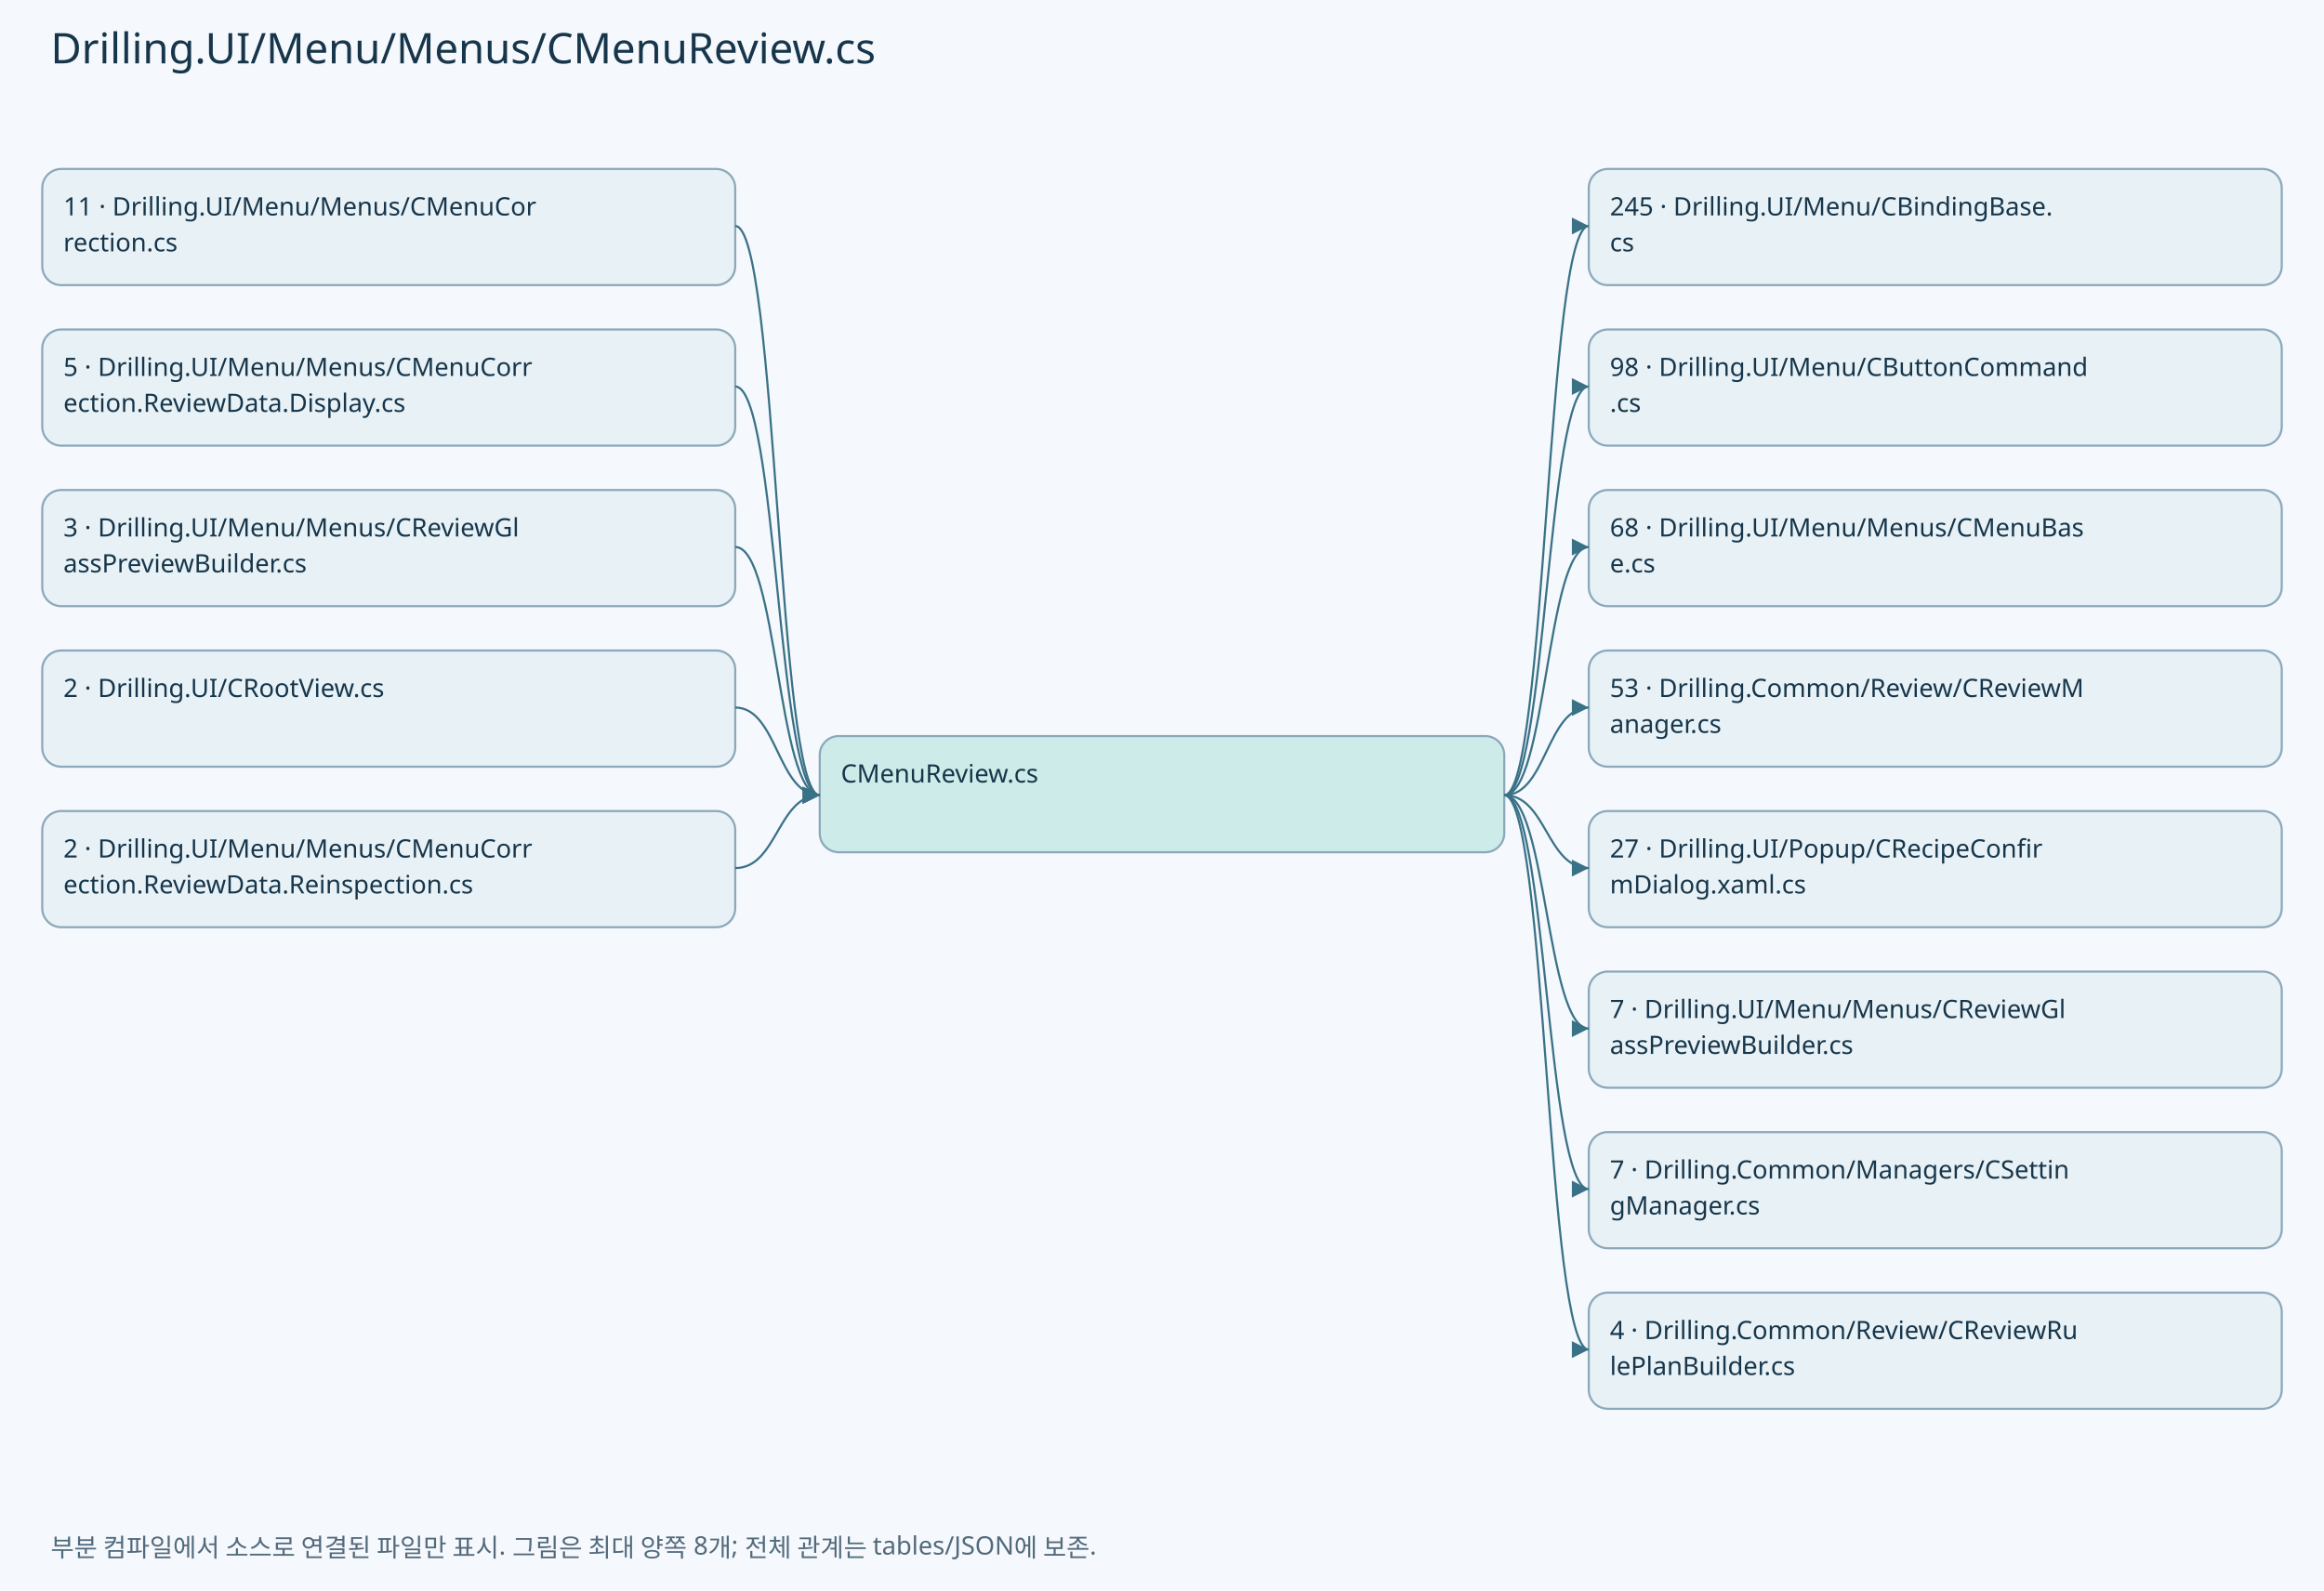
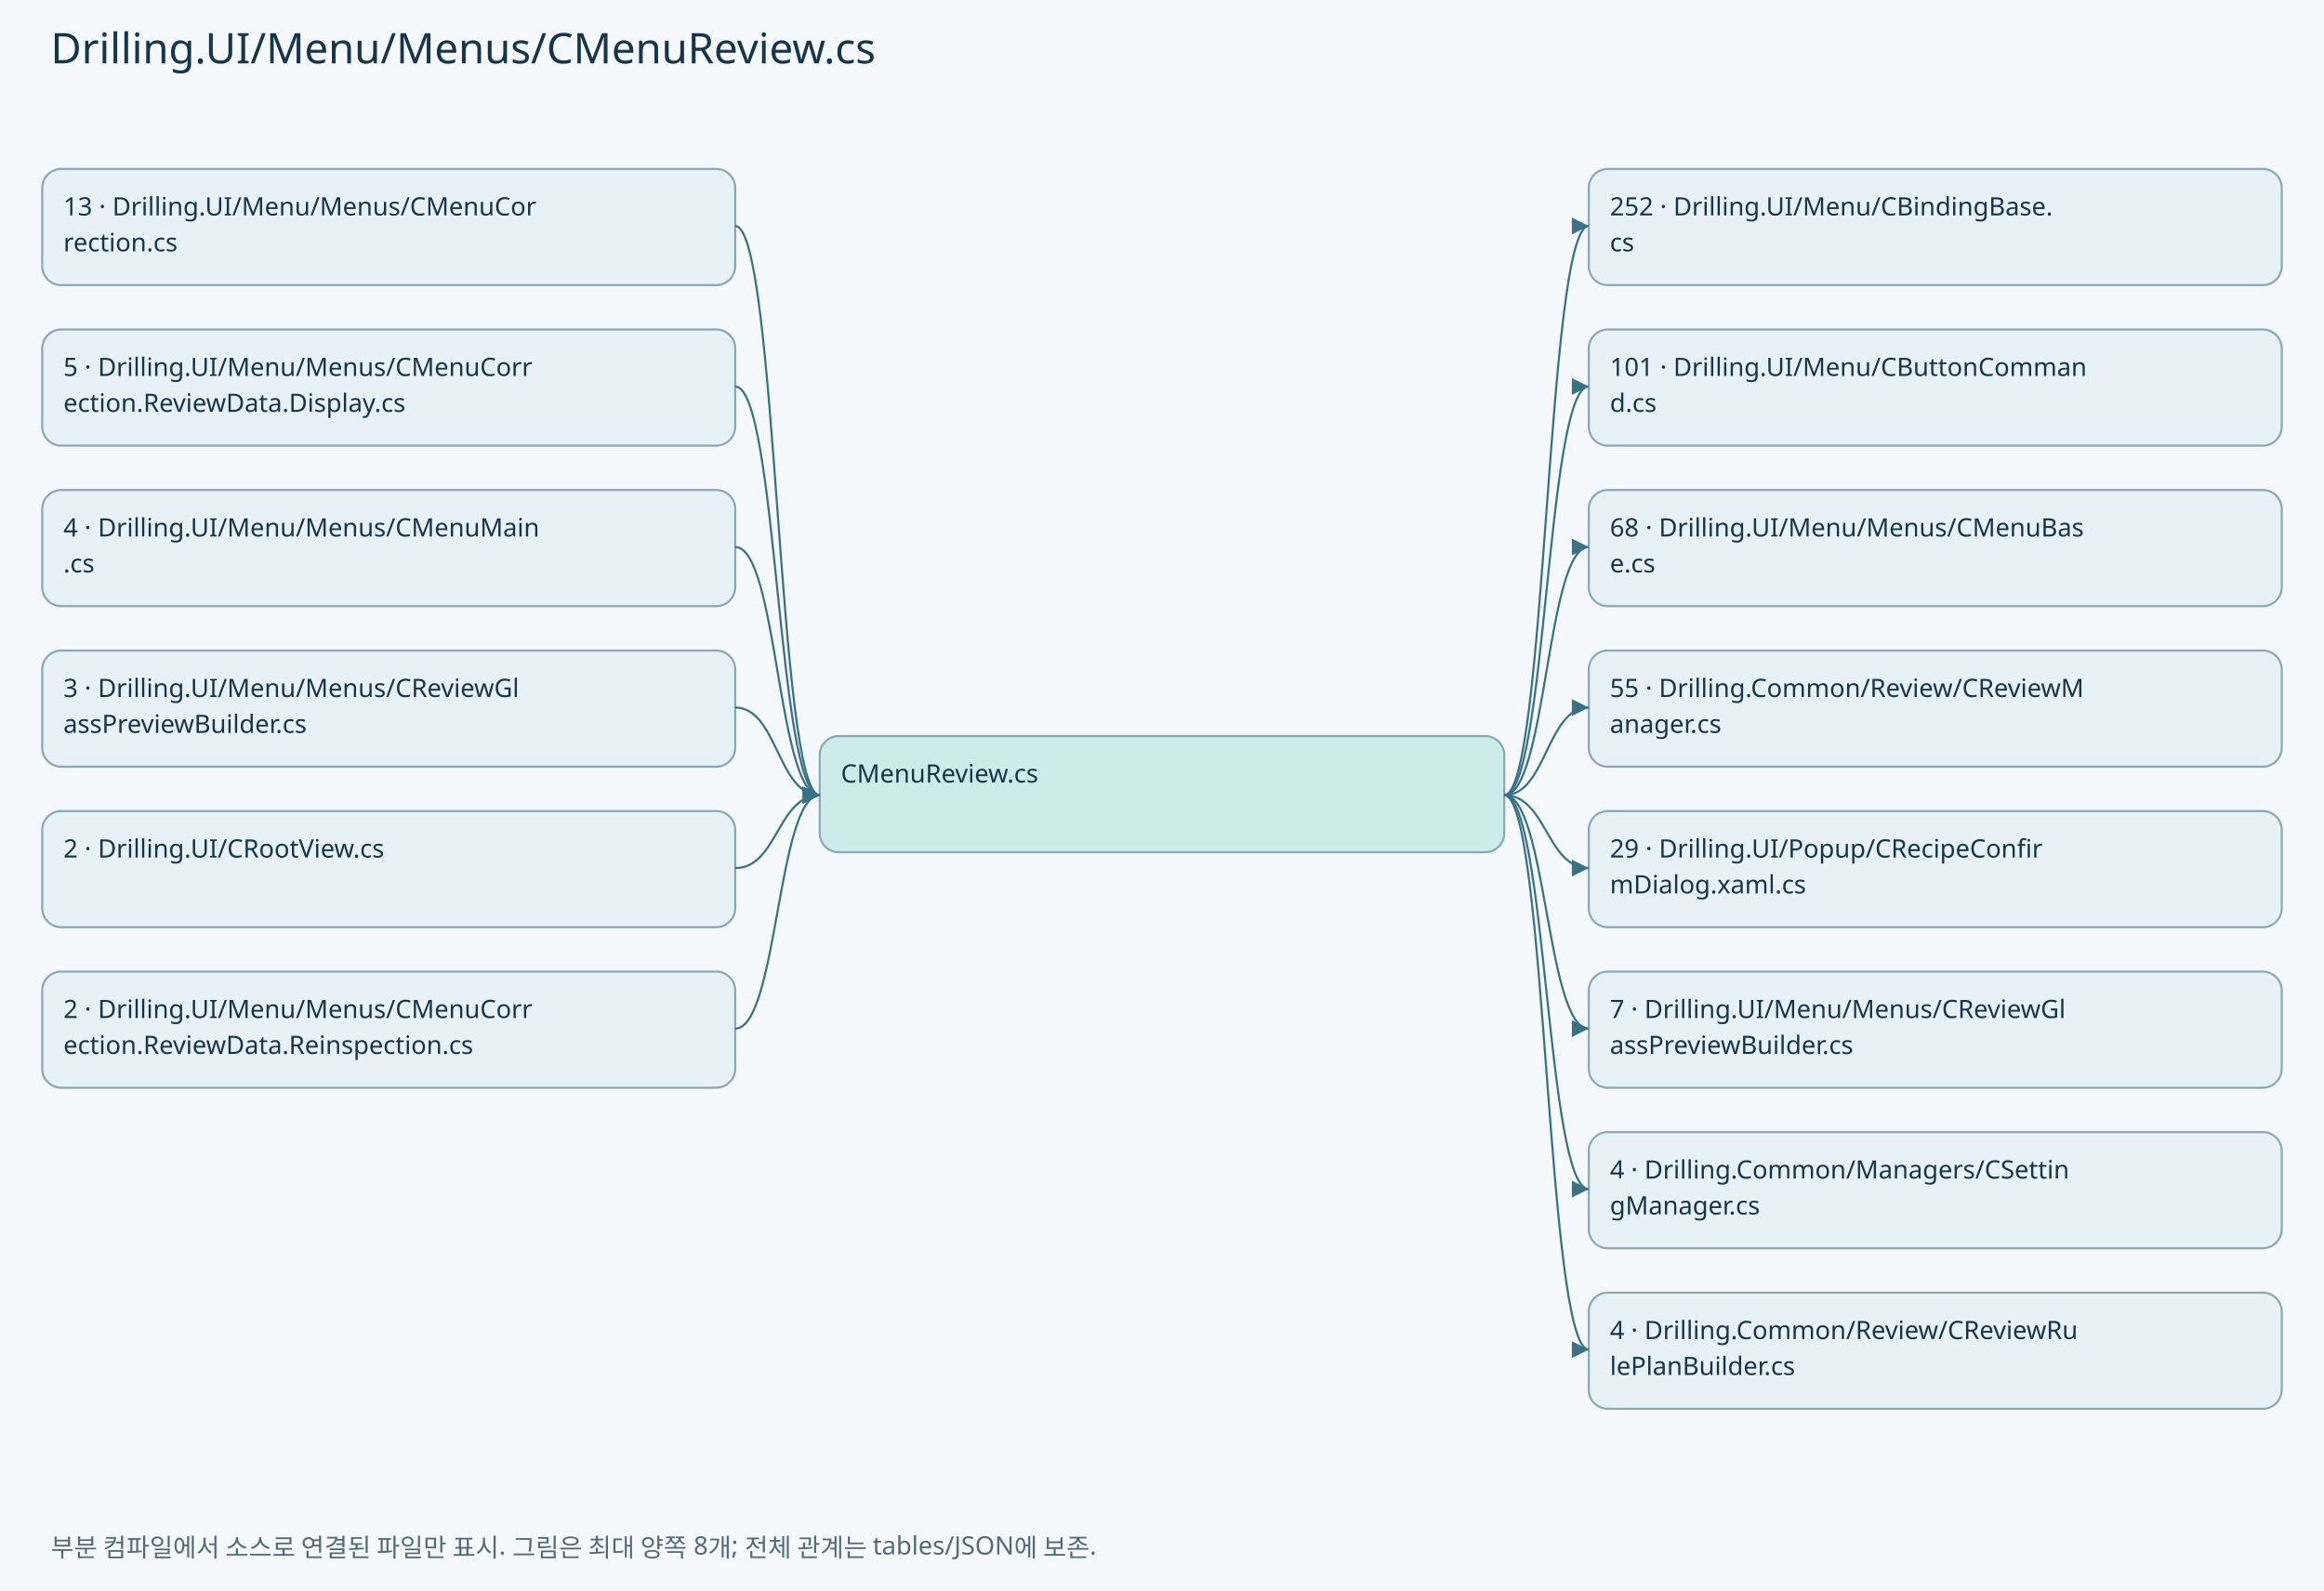
<svg xmlns="http://www.w3.org/2000/svg" width="1100" height="753" viewBox="0 0 1100 753" role="img" aria-label="Drilling.UI/Menu/Menus/CMenuReview.cs">
  <defs>
    <marker id="a" markerWidth="9" markerHeight="9" refX="8" refY="4" orient="auto">
      <path d="M0 0L8 4L0 8" fill="#397187" />
    </marker>
  </defs>
  <rect width="1100" height="753" fill="#f5f8fc" />
  <text x="24" y="30" font-family="Segoe UI,sans-serif" font-size="20" fill="#17364b">Drilling.UI/Menu/Menus/CMenuReview.cs</text>
  <rect x="388" y="348.5" width="324" height="55" rx="9" fill="#cdebe8" stroke="#8ba8ba" />
  <text x="398" y="370.5" font-family="Segoe UI,sans-serif" font-size="12" fill="#17364b">CMenuReview.cs</text>
  <rect x="20" y="80" width="328" height="55" rx="9" fill="#e7f1f6" stroke="#8ba8ba" />
-   <text x="30" y="102" font-family="Segoe UI,sans-serif" font-size="12" fill="#17364b">11 · Drilling.UI/Menu/Menus/CMenuCor</text>
+   <text x="30" y="102" font-family="Segoe UI,sans-serif" font-size="12" fill="#17364b">13 · Drilling.UI/Menu/Menus/CMenuCor</text>
  <text x="30" y="119" font-family="Segoe UI,sans-serif" font-size="12" fill="#17364b">rection.cs</text>
  <path d="M348 107C368.0 107,368.0 376.5,388 376.5" fill="none" stroke="#397187" marker-end="url(#a)" />
  <rect x="20" y="156" width="328" height="55" rx="9" fill="#e7f1f6" stroke="#8ba8ba" />
  <text x="30" y="178" font-family="Segoe UI,sans-serif" font-size="12" fill="#17364b">5 · Drilling.UI/Menu/Menus/CMenuCorr</text>
  <text x="30" y="195" font-family="Segoe UI,sans-serif" font-size="12" fill="#17364b">ection.ReviewData.Display.cs</text>
  <path d="M348 183C368.0 183,368.0 376.5,388 376.5" fill="none" stroke="#397187" marker-end="url(#a)" />
  <rect x="20" y="232" width="328" height="55" rx="9" fill="#e7f1f6" stroke="#8ba8ba" />
-   <text x="30" y="254" font-family="Segoe UI,sans-serif" font-size="12" fill="#17364b">3 · Drilling.UI/Menu/Menus/CReviewGl</text>
-   <text x="30" y="271" font-family="Segoe UI,sans-serif" font-size="12" fill="#17364b">assPreviewBuilder.cs</text>
+   <text x="30" y="254" font-family="Segoe UI,sans-serif" font-size="12" fill="#17364b">4 · Drilling.UI/Menu/Menus/CMenuMain</text>
+   <text x="30" y="271" font-family="Segoe UI,sans-serif" font-size="12" fill="#17364b">.cs</text>
  <path d="M348 259C368.0 259,368.0 376.5,388 376.5" fill="none" stroke="#397187" marker-end="url(#a)" />
  <rect x="20" y="308" width="328" height="55" rx="9" fill="#e7f1f6" stroke="#8ba8ba" />
-   <text x="30" y="330" font-family="Segoe UI,sans-serif" font-size="12" fill="#17364b">2 · Drilling.UI/CRootView.cs</text>
+   <text x="30" y="330" font-family="Segoe UI,sans-serif" font-size="12" fill="#17364b">3 · Drilling.UI/Menu/Menus/CReviewGl</text>
+   <text x="30" y="347" font-family="Segoe UI,sans-serif" font-size="12" fill="#17364b">assPreviewBuilder.cs</text>
  <path d="M348 335C368.0 335,368.0 376.5,388 376.5" fill="none" stroke="#397187" marker-end="url(#a)" />
  <rect x="20" y="384" width="328" height="55" rx="9" fill="#e7f1f6" stroke="#8ba8ba" />
-   <text x="30" y="406" font-family="Segoe UI,sans-serif" font-size="12" fill="#17364b">2 · Drilling.UI/Menu/Menus/CMenuCorr</text>
-   <text x="30" y="423" font-family="Segoe UI,sans-serif" font-size="12" fill="#17364b">ection.ReviewData.Reinspection.cs</text>
+   <text x="30" y="406" font-family="Segoe UI,sans-serif" font-size="12" fill="#17364b">2 · Drilling.UI/CRootView.cs</text>
  <path d="M348 411C368.0 411,368.0 376.5,388 376.5" fill="none" stroke="#397187" marker-end="url(#a)" />
+   <rect x="20" y="460" width="328" height="55" rx="9" fill="#e7f1f6" stroke="#8ba8ba" />
+   <text x="30" y="482" font-family="Segoe UI,sans-serif" font-size="12" fill="#17364b">2 · Drilling.UI/Menu/Menus/CMenuCorr</text>
+   <text x="30" y="499" font-family="Segoe UI,sans-serif" font-size="12" fill="#17364b">ection.ReviewData.Reinspection.cs</text>
+   <path d="M348 487C368.0 487,368.0 376.5,388 376.5" fill="none" stroke="#397187" marker-end="url(#a)" />
  <rect x="752" y="80" width="328" height="55" rx="9" fill="#e7f1f6" stroke="#8ba8ba" />
-   <text x="762" y="102" font-family="Segoe UI,sans-serif" font-size="12" fill="#17364b">245 · Drilling.UI/Menu/CBindingBase.</text>
+   <text x="762" y="102" font-family="Segoe UI,sans-serif" font-size="12" fill="#17364b">252 · Drilling.UI/Menu/CBindingBase.</text>
  <text x="762" y="119" font-family="Segoe UI,sans-serif" font-size="12" fill="#17364b">cs</text>
  <path d="M712 376.5C732.0 376.5,732.0 107,752 107" fill="none" stroke="#397187" marker-end="url(#a)" />
  <rect x="752" y="156" width="328" height="55" rx="9" fill="#e7f1f6" stroke="#8ba8ba" />
-   <text x="762" y="178" font-family="Segoe UI,sans-serif" font-size="12" fill="#17364b">98 · Drilling.UI/Menu/CButtonCommand</text>
-   <text x="762" y="195" font-family="Segoe UI,sans-serif" font-size="12" fill="#17364b">.cs</text>
+   <text x="762" y="178" font-family="Segoe UI,sans-serif" font-size="12" fill="#17364b">101 · Drilling.UI/Menu/CButtonComman</text>
+   <text x="762" y="195" font-family="Segoe UI,sans-serif" font-size="12" fill="#17364b">d.cs</text>
  <path d="M712 376.5C732.0 376.5,732.0 183,752 183" fill="none" stroke="#397187" marker-end="url(#a)" />
  <rect x="752" y="232" width="328" height="55" rx="9" fill="#e7f1f6" stroke="#8ba8ba" />
  <text x="762" y="254" font-family="Segoe UI,sans-serif" font-size="12" fill="#17364b">68 · Drilling.UI/Menu/Menus/CMenuBas</text>
  <text x="762" y="271" font-family="Segoe UI,sans-serif" font-size="12" fill="#17364b">e.cs</text>
  <path d="M712 376.5C732.0 376.5,732.0 259,752 259" fill="none" stroke="#397187" marker-end="url(#a)" />
  <rect x="752" y="308" width="328" height="55" rx="9" fill="#e7f1f6" stroke="#8ba8ba" />
-   <text x="762" y="330" font-family="Segoe UI,sans-serif" font-size="12" fill="#17364b">53 · Drilling.Common/Review/CReviewM</text>
+   <text x="762" y="330" font-family="Segoe UI,sans-serif" font-size="12" fill="#17364b">55 · Drilling.Common/Review/CReviewM</text>
  <text x="762" y="347" font-family="Segoe UI,sans-serif" font-size="12" fill="#17364b">anager.cs</text>
  <path d="M712 376.5C732.0 376.5,732.0 335,752 335" fill="none" stroke="#397187" marker-end="url(#a)" />
  <rect x="752" y="384" width="328" height="55" rx="9" fill="#e7f1f6" stroke="#8ba8ba" />
-   <text x="762" y="406" font-family="Segoe UI,sans-serif" font-size="12" fill="#17364b">27 · Drilling.UI/Popup/CRecipeConfir</text>
+   <text x="762" y="406" font-family="Segoe UI,sans-serif" font-size="12" fill="#17364b">29 · Drilling.UI/Popup/CRecipeConfir</text>
  <text x="762" y="423" font-family="Segoe UI,sans-serif" font-size="12" fill="#17364b">mDialog.xaml.cs</text>
  <path d="M712 376.5C732.0 376.5,732.0 411,752 411" fill="none" stroke="#397187" marker-end="url(#a)" />
  <rect x="752" y="460" width="328" height="55" rx="9" fill="#e7f1f6" stroke="#8ba8ba" />
  <text x="762" y="482" font-family="Segoe UI,sans-serif" font-size="12" fill="#17364b">7 · Drilling.UI/Menu/Menus/CReviewGl</text>
  <text x="762" y="499" font-family="Segoe UI,sans-serif" font-size="12" fill="#17364b">assPreviewBuilder.cs</text>
  <path d="M712 376.5C732.0 376.5,732.0 487,752 487" fill="none" stroke="#397187" marker-end="url(#a)" />
  <rect x="752" y="536" width="328" height="55" rx="9" fill="#e7f1f6" stroke="#8ba8ba" />
-   <text x="762" y="558" font-family="Segoe UI,sans-serif" font-size="12" fill="#17364b">7 · Drilling.Common/Managers/CSettin</text>
+   <text x="762" y="558" font-family="Segoe UI,sans-serif" font-size="12" fill="#17364b">4 · Drilling.Common/Managers/CSettin</text>
  <text x="762" y="575" font-family="Segoe UI,sans-serif" font-size="12" fill="#17364b">gManager.cs</text>
  <path d="M712 376.5C732.0 376.5,732.0 563,752 563" fill="none" stroke="#397187" marker-end="url(#a)" />
  <rect x="752" y="612" width="328" height="55" rx="9" fill="#e7f1f6" stroke="#8ba8ba" />
  <text x="762" y="634" font-family="Segoe UI,sans-serif" font-size="12" fill="#17364b">4 · Drilling.Common/Review/CReviewRu</text>
  <text x="762" y="651" font-family="Segoe UI,sans-serif" font-size="12" fill="#17364b">lePlanBuilder.cs</text>
  <path d="M712 376.5C732.0 376.5,732.0 639,752 639" fill="none" stroke="#397187" marker-end="url(#a)" />
  <text x="24" y="737" font-family="Segoe UI,sans-serif" font-size="12" fill="#526a7c">부분 컴파일에서 소스로 연결된 파일만 표시. 그림은 최대 양쪽 8개; 전체 관계는 tables/JSON에 보존.</text>
</svg>
